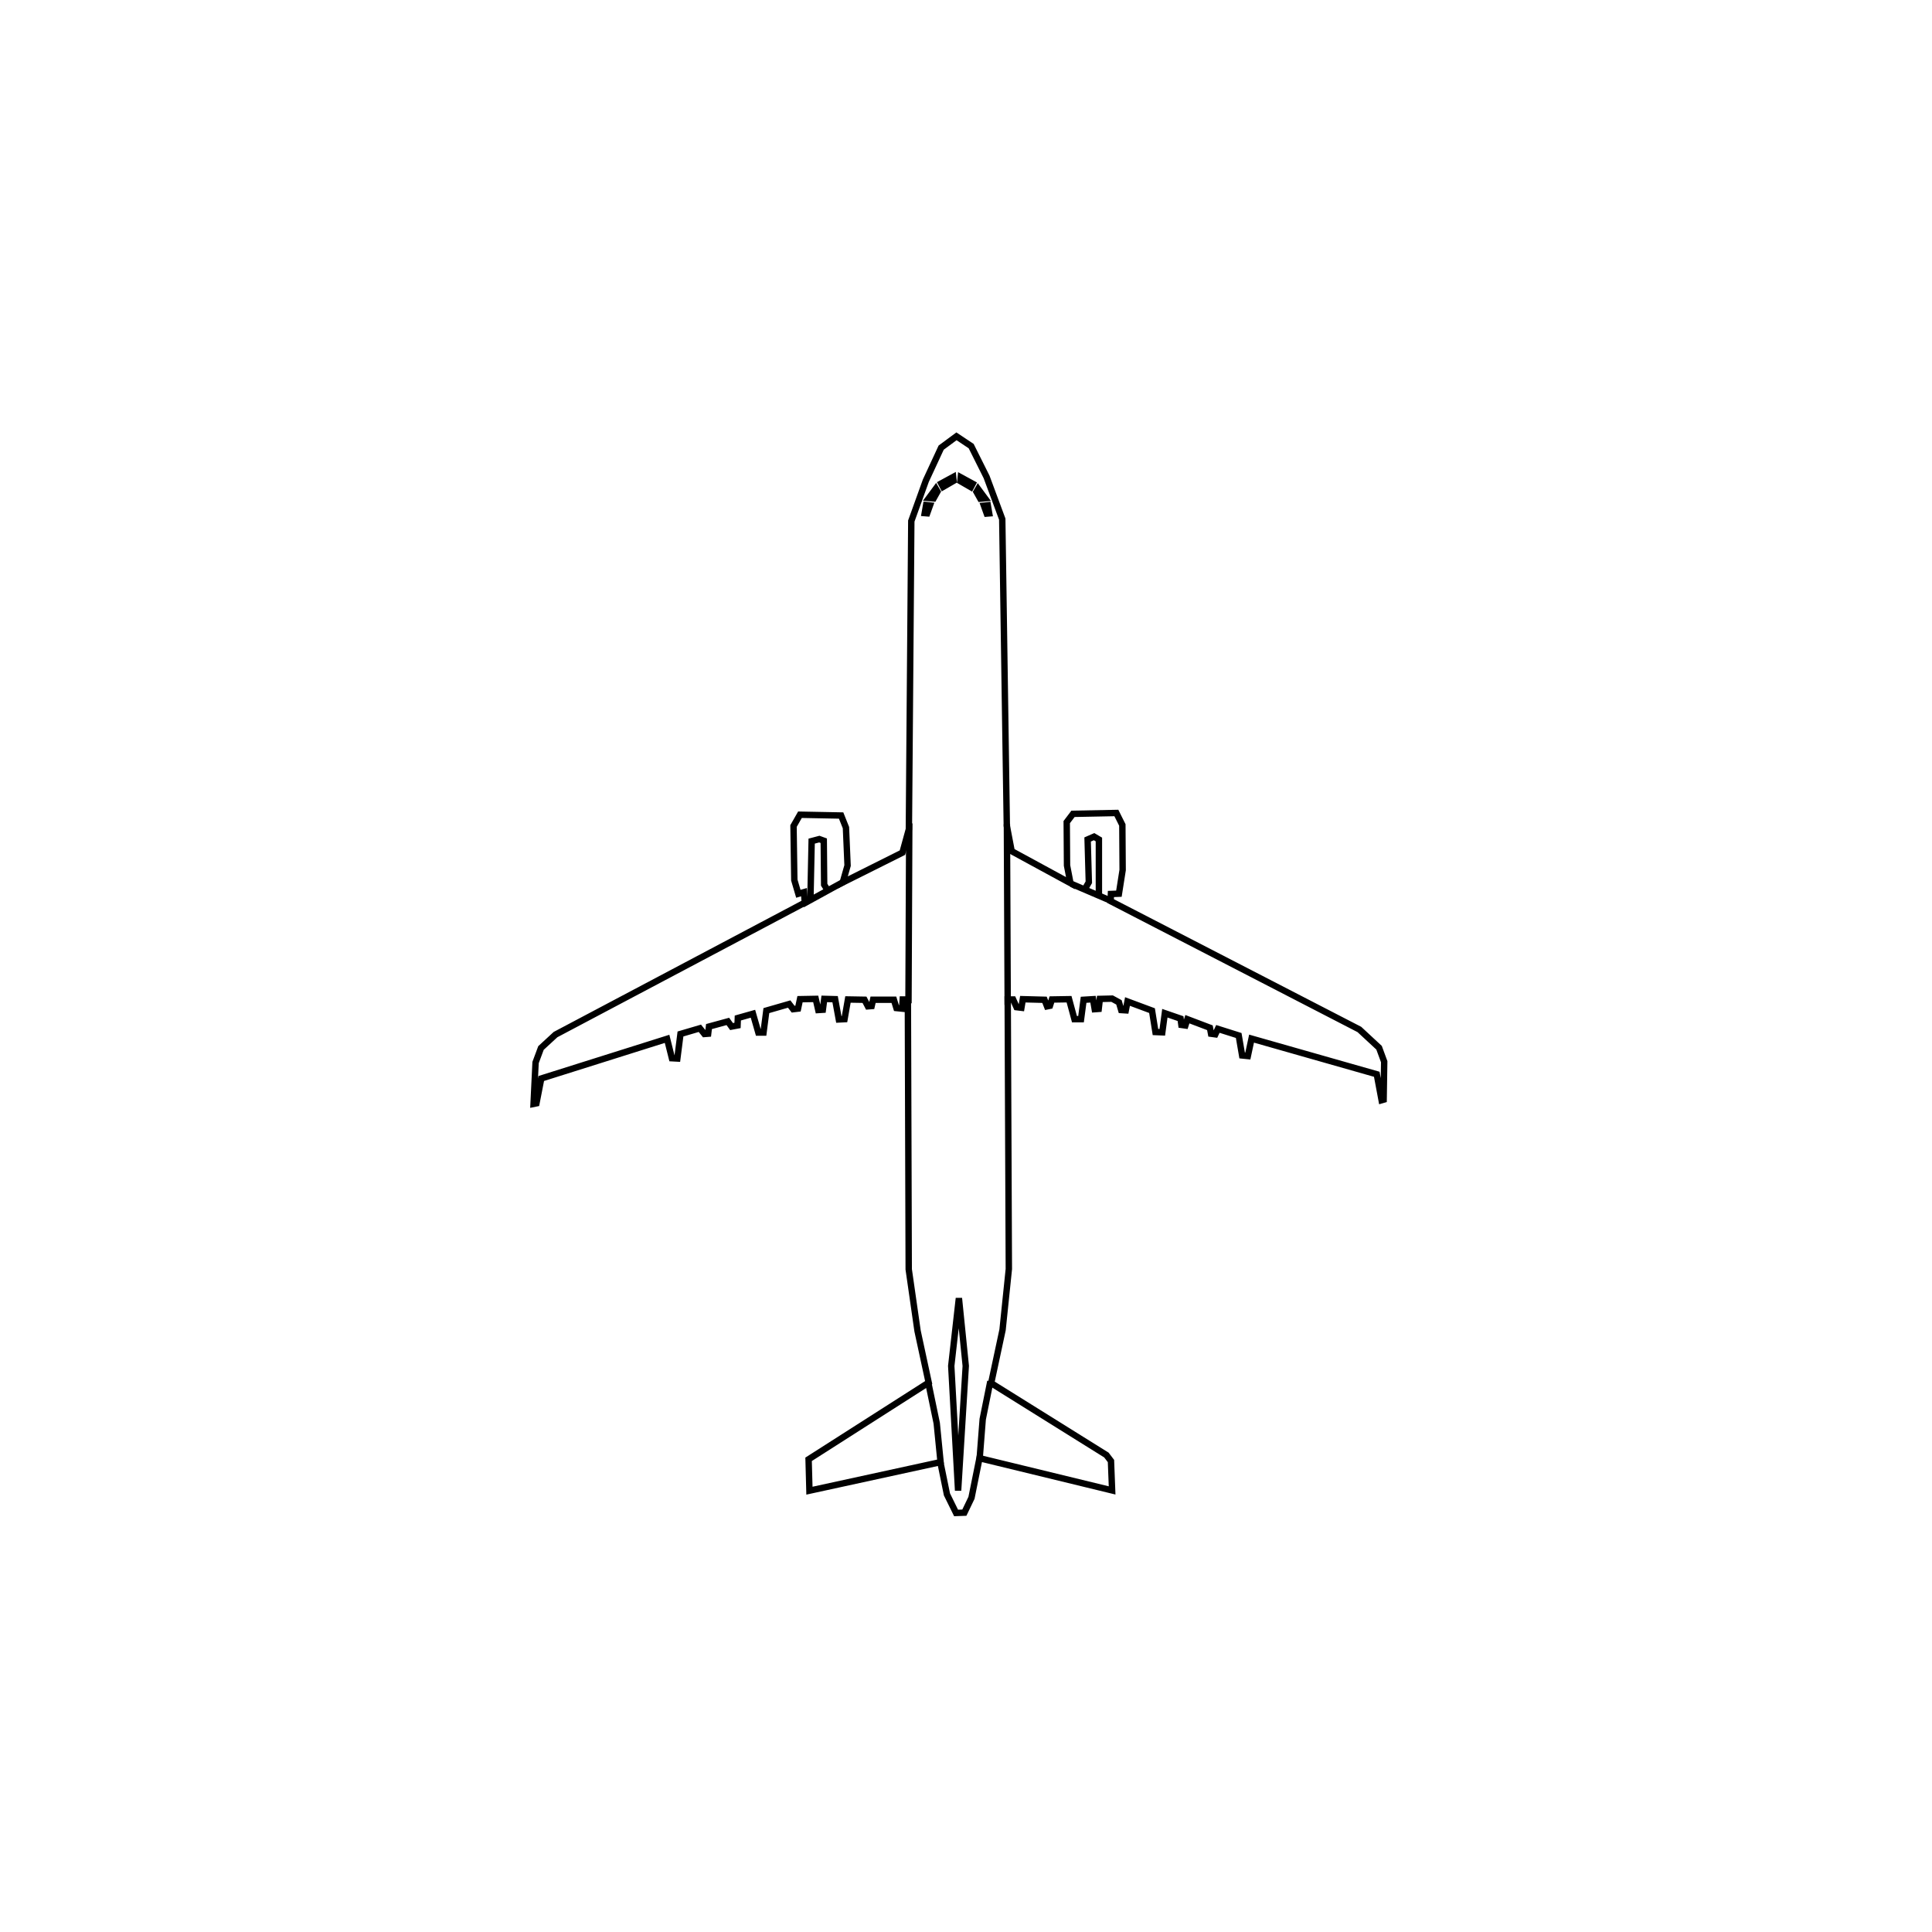
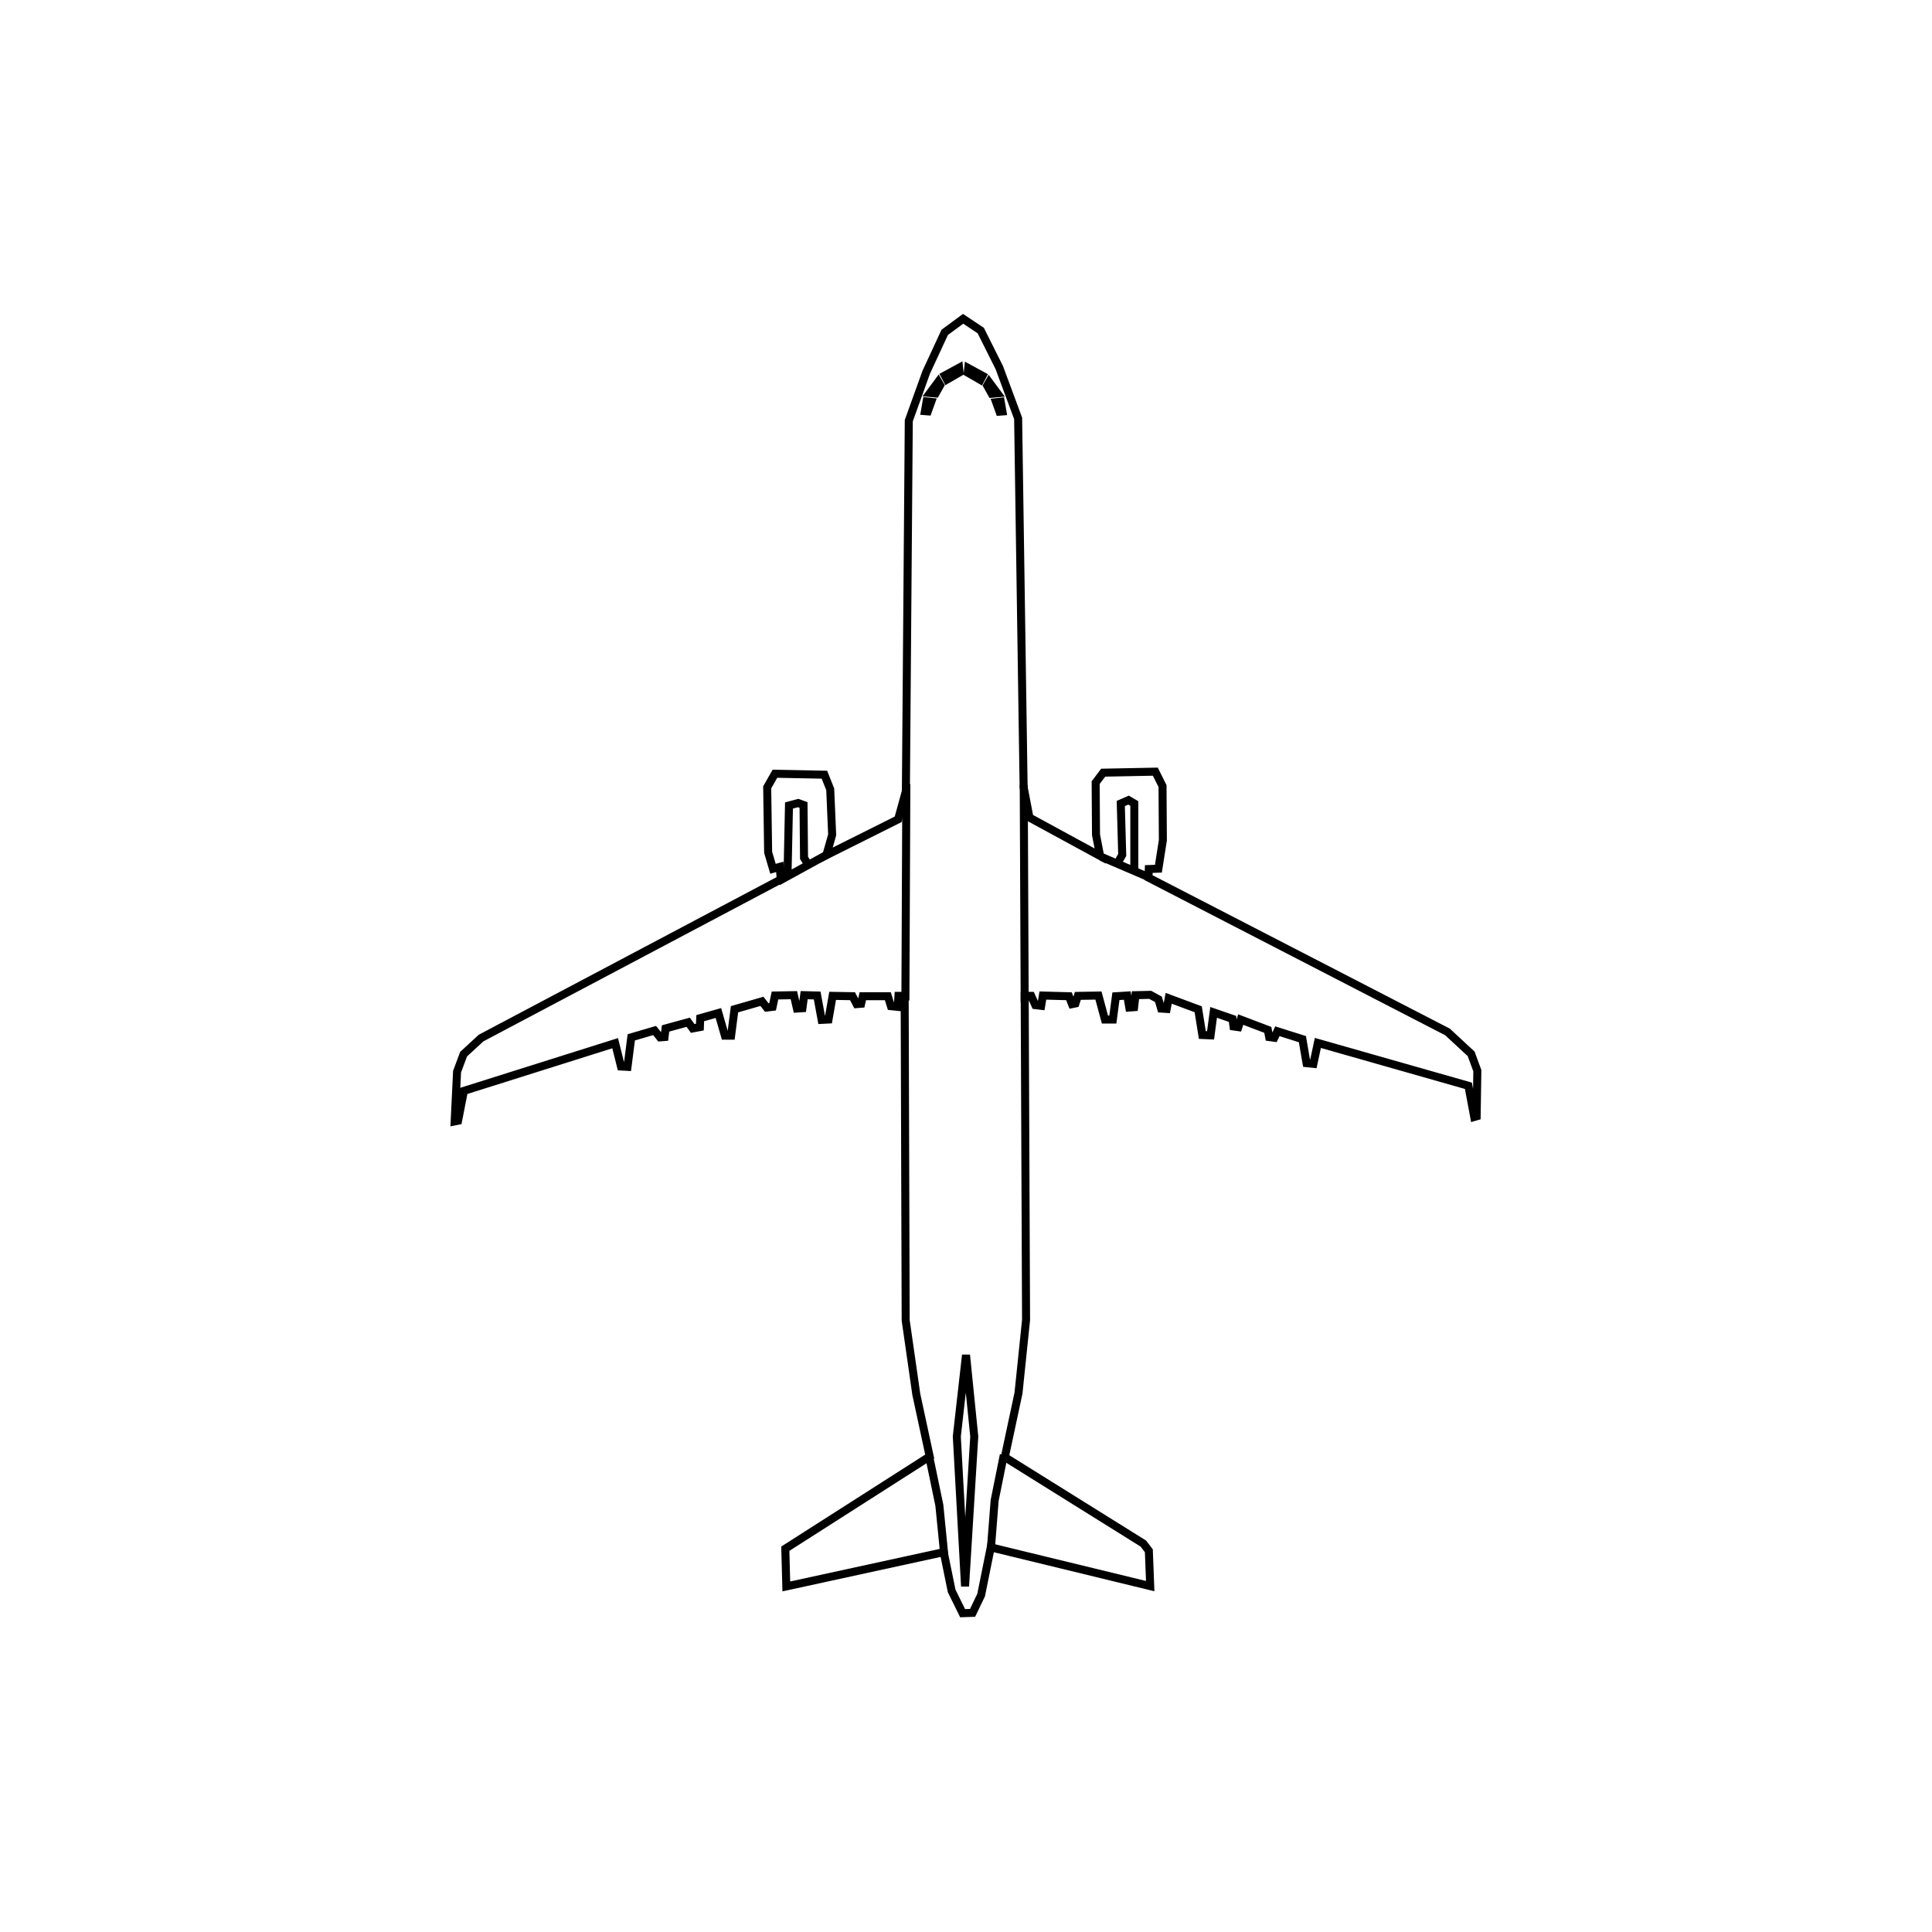
- <svg xmlns="http://www.w3.org/2000/svg" width="80mm" height="80mm" viewBox="-22 -18 80 80" version="1.1" id="svg1542">
+ <svg xmlns="http://www.w3.org/2000/svg" width="80mm" height="80mm" viewBox="-15.565 -10.913 66.541 66.541" version="1.1" id="svg1542">
  <defs id="defs1536" />
  <g id="layer3" style="display:inline">
-     <path style="fill:none;stroke:#000000;stroke-width:0.265px;stroke-linecap:butt;stroke-linejoin:miter;stroke-opacity:1" d="M 17.606,0.067 16.972,0.535 16.337,1.904 15.735,3.575 15.635,16.337 l -0.267,0.969 -2.472,1.236 0.2,-0.702 -0.067,-1.57 -0.2,-0.501 -1.704,-0.033 -0.267,0.468 0.033,2.238 0.167,0.568 0.234,-0.067 0.033,0.434 -10.322,5.463 -0.602,0.555 -0.224,0.602 -0.083,1.713 0.118,-0.024 0.201,-1.028 5.209,-1.642 0.201,0.803 0.224,0.012 0.13,-1.016 0.803,-0.236 0.189,0.236 0.154,-0.012 0.035,-0.295 0.78,-0.213 0.154,0.213 0.248,-0.047 0.012,-0.307 0.626,-0.177 0.224,0.78 h 0.213 l 0.118,-0.91 0.945,-0.272 0.165,0.213 0.201,-0.024 0.083,-0.39 0.65,-0.012 0.106,0.461 0.189,-0.012 0.059,-0.449 0.449,0.012 0.154,0.839 0.236,-0.012 0.142,-0.815 0.685,0.012 0.142,0.272 0.154,-0.012 0.059,-0.26 0.862,-2e-6 0.106,0.343 0.236,0.024 0.024,-0.378 0.213,-4e-6 0.035,11.174 0.366,2.551 0.461,2.138 -4.973,3.177 0.035,1.299 5.422,-1.181 0.272,1.335 0.378,0.768 0.343,-0.012 0.295,-0.614 0.331,-1.642 5.492,1.335 -0.047,-1.217 -0.189,-0.248 -4.772,-2.977 0.472,-2.209 0.26,-2.516 -0.047,-11.162 h 0.224 l 0.142,0.319 0.201,0.024 0.059,-0.354 0.898,0.024 0.106,0.272 0.118,-0.024 0.083,-0.26 0.709,-0.012 0.224,0.827 h 0.272 l 0.106,-0.803 0.39,-0.024 0.071,0.413 0.165,-0.012 0.047,-0.413 0.508,-0.012 0.283,0.154 0.094,0.319 0.189,0.012 0.071,-0.366 1.016,0.378 0.142,0.886 0.283,0.012 0.106,-0.791 0.65,0.224 0.035,0.26 0.165,0.024 0.083,-0.26 0.933,0.354 0.047,0.248 0.177,0.024 0.106,-0.224 0.862,0.272 0.142,0.827 0.236,0.024 0.154,-0.721 5.185,1.476 0.201,1.075 0.083,-0.024 0.024,-1.571 -0.213,-0.579 -0.815,-0.756 -10.3,-5.315 0.012,-0.295 0.331,-0.012 0.154,-0.98 -0.012,-1.866 -0.248,-0.496 -1.795,0.035 -0.26,0.343 0.012,1.795 0.142,0.732 L 19.891,17.245 19.69,16.194 19.501,3.496 18.852,1.748 18.214,0.472 Z" id="path2005" />
+     <path style="fill:none;stroke:#000000;stroke-width:0.276px;stroke-linecap:butt;stroke-linejoin:miter;stroke-opacity:1" d="M 17.606,0.067 16.972,0.535 16.337,1.904 15.735,3.575 15.635,16.337 l -0.267,0.969 -2.472,1.236 0.2,-0.702 -0.067,-1.57 -0.2,-0.501 -1.704,-0.033 -0.267,0.468 0.033,2.238 0.167,0.568 0.234,-0.067 0.033,0.434 -10.322,5.463 -0.602,0.555 -0.224,0.602 -0.083,1.713 0.118,-0.024 0.201,-1.028 5.209,-1.642 0.201,0.803 0.224,0.012 0.13,-1.016 0.803,-0.236 0.189,0.236 0.154,-0.012 0.035,-0.295 0.78,-0.213 0.154,0.213 0.248,-0.047 0.012,-0.307 0.626,-0.177 0.224,0.78 h 0.213 l 0.118,-0.91 0.945,-0.272 0.165,0.213 0.201,-0.024 0.083,-0.39 0.65,-0.012 0.106,0.461 0.189,-0.012 0.059,-0.449 0.449,0.012 0.154,0.839 0.236,-0.012 0.142,-0.815 0.685,0.012 0.142,0.272 0.154,-0.012 0.059,-0.26 0.862,-2e-6 0.106,0.343 0.236,0.024 0.024,-0.378 0.213,-4e-6 0.035,11.174 0.366,2.551 0.461,2.138 -4.973,3.177 0.035,1.299 5.422,-1.181 0.272,1.335 0.378,0.768 0.343,-0.012 0.295,-0.614 0.331,-1.642 5.492,1.335 -0.047,-1.217 -0.189,-0.248 -4.772,-2.977 0.472,-2.209 0.26,-2.516 -0.047,-11.162 h 0.224 l 0.142,0.319 0.201,0.024 0.059,-0.354 0.898,0.024 0.106,0.272 0.118,-0.024 0.083,-0.26 0.709,-0.012 0.224,0.827 h 0.272 l 0.106,-0.803 0.39,-0.024 0.071,0.413 0.165,-0.012 0.047,-0.413 0.508,-0.012 0.283,0.154 0.094,0.319 0.189,0.012 0.071,-0.366 1.016,0.378 0.142,0.886 0.283,0.012 0.106,-0.791 0.65,0.224 0.035,0.26 0.165,0.024 0.083,-0.26 0.933,0.354 0.047,0.248 0.177,0.024 0.106,-0.224 0.862,0.272 0.142,0.827 0.236,0.024 0.154,-0.721 5.185,1.476 0.201,1.075 0.083,-0.024 0.024,-1.571 -0.213,-0.579 -0.815,-0.756 -10.3,-5.315 0.012,-0.295 0.331,-0.012 0.154,-0.98 -0.012,-1.866 -0.248,-0.496 -1.795,0.035 -0.26,0.343 0.012,1.795 0.142,0.732 L 19.891,17.245 19.69,16.194 19.501,3.496 18.852,1.748 18.214,0.472 Z" id="path2005" />
  </g>
  <g id="layer5">
-     <path id="path2143" style="fill:none;stroke:#000000;stroke-width:0.265px;stroke-linecap:butt;stroke-linejoin:miter;stroke-opacity:1" d="m 17.706,35.755 -0.317,2.806 0.284,5.162 0.317,-5.162 z m 1.303,3.441 -0.317,1.57 -0.134,1.721 m -2.121,-3.241 0.351,1.687 0.167,1.687 m 5.997,-23.854 0.134,-0.234 -0.05,-1.771 0.267,-0.117 0.2,0.117 v 2.339 m -1.136,-0.501 1.637,0.702 m -12.445,-0.117 0.05,-2.355 0.317,-0.084 0.184,0.067 0.017,1.821 0.134,0.217 m -1.036,0.601 1.704,-0.935 m 6.765,-2.389 0.033,7.484 m -4.076,-7.517 -0.033,7.45 m 2.658,-21.513 -0.075,0.142 -0.434,-0.251 0.017,-0.159 z m 0.509,0.601 -0.192,0.017 -0.159,-0.284 0.067,-0.117 z m 0.175,0.626 -0.1,0.008 -0.117,-0.326 0.159,-0.017 z m -1.985,-1.238 0.075,0.142 0.434,-0.251 -0.017,-0.159 z m -0.509,0.601 0.192,0.017 0.159,-0.284 -0.067,-0.117 z m -0.175,0.626 0.1,0.008 0.117,-0.326 -0.159,-0.017 z" />
+     <path id="path2143" style="fill:none;stroke:#000000;stroke-width:0.276px;stroke-linecap:butt;stroke-linejoin:miter;stroke-opacity:1" d="m 17.706,35.755 -0.317,2.806 0.284,5.162 0.317,-5.162 z m 1.303,3.441 -0.317,1.57 -0.134,1.721 m -2.121,-3.241 0.351,1.687 0.167,1.687 m 5.997,-23.854 0.134,-0.234 -0.05,-1.771 0.267,-0.117 0.2,0.117 v 2.339 m -1.136,-0.501 1.637,0.702 m -12.445,-0.117 0.05,-2.355 0.317,-0.084 0.184,0.067 0.017,1.821 0.134,0.217 m -1.036,0.601 1.704,-0.935 m 6.765,-2.389 0.033,7.484 m -4.076,-7.517 -0.033,7.45 m 2.658,-21.513 -0.075,0.142 -0.434,-0.251 0.017,-0.159 z m 0.509,0.601 -0.192,0.017 -0.159,-0.284 0.067,-0.117 z m 0.175,0.626 -0.1,0.008 -0.117,-0.326 0.159,-0.017 z m -1.985,-1.238 0.075,0.142 0.434,-0.251 -0.017,-0.159 z m -0.509,0.601 0.192,0.017 0.159,-0.284 -0.067,-0.117 z m -0.175,0.626 0.1,0.008 0.117,-0.326 -0.159,-0.017 z" />
  </g>
</svg>
